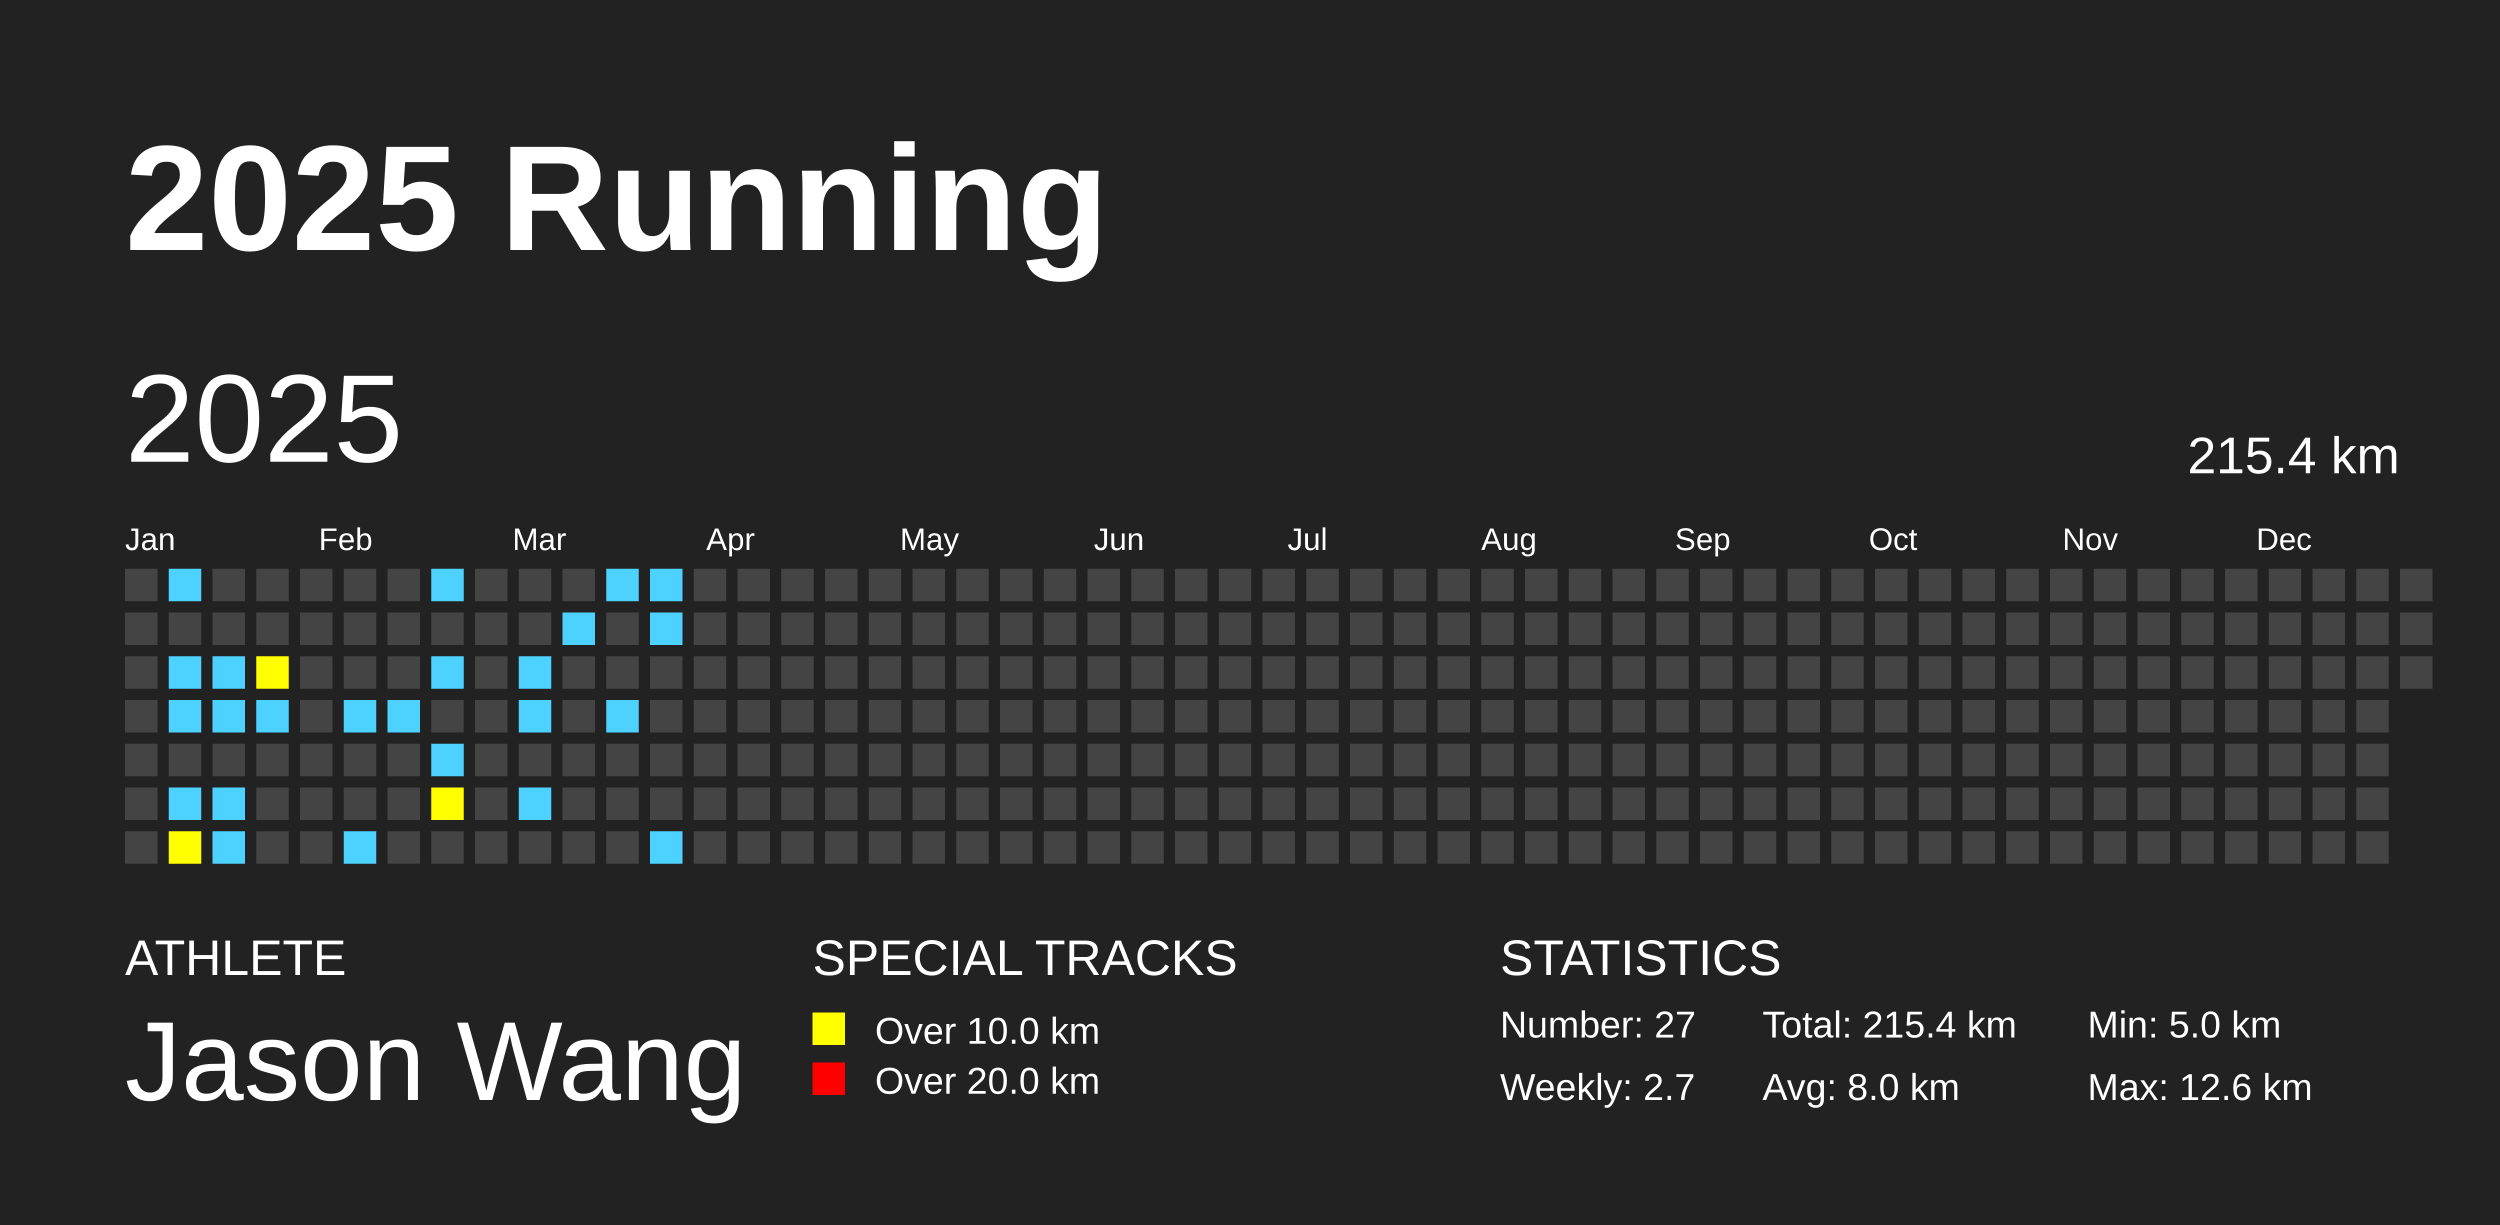
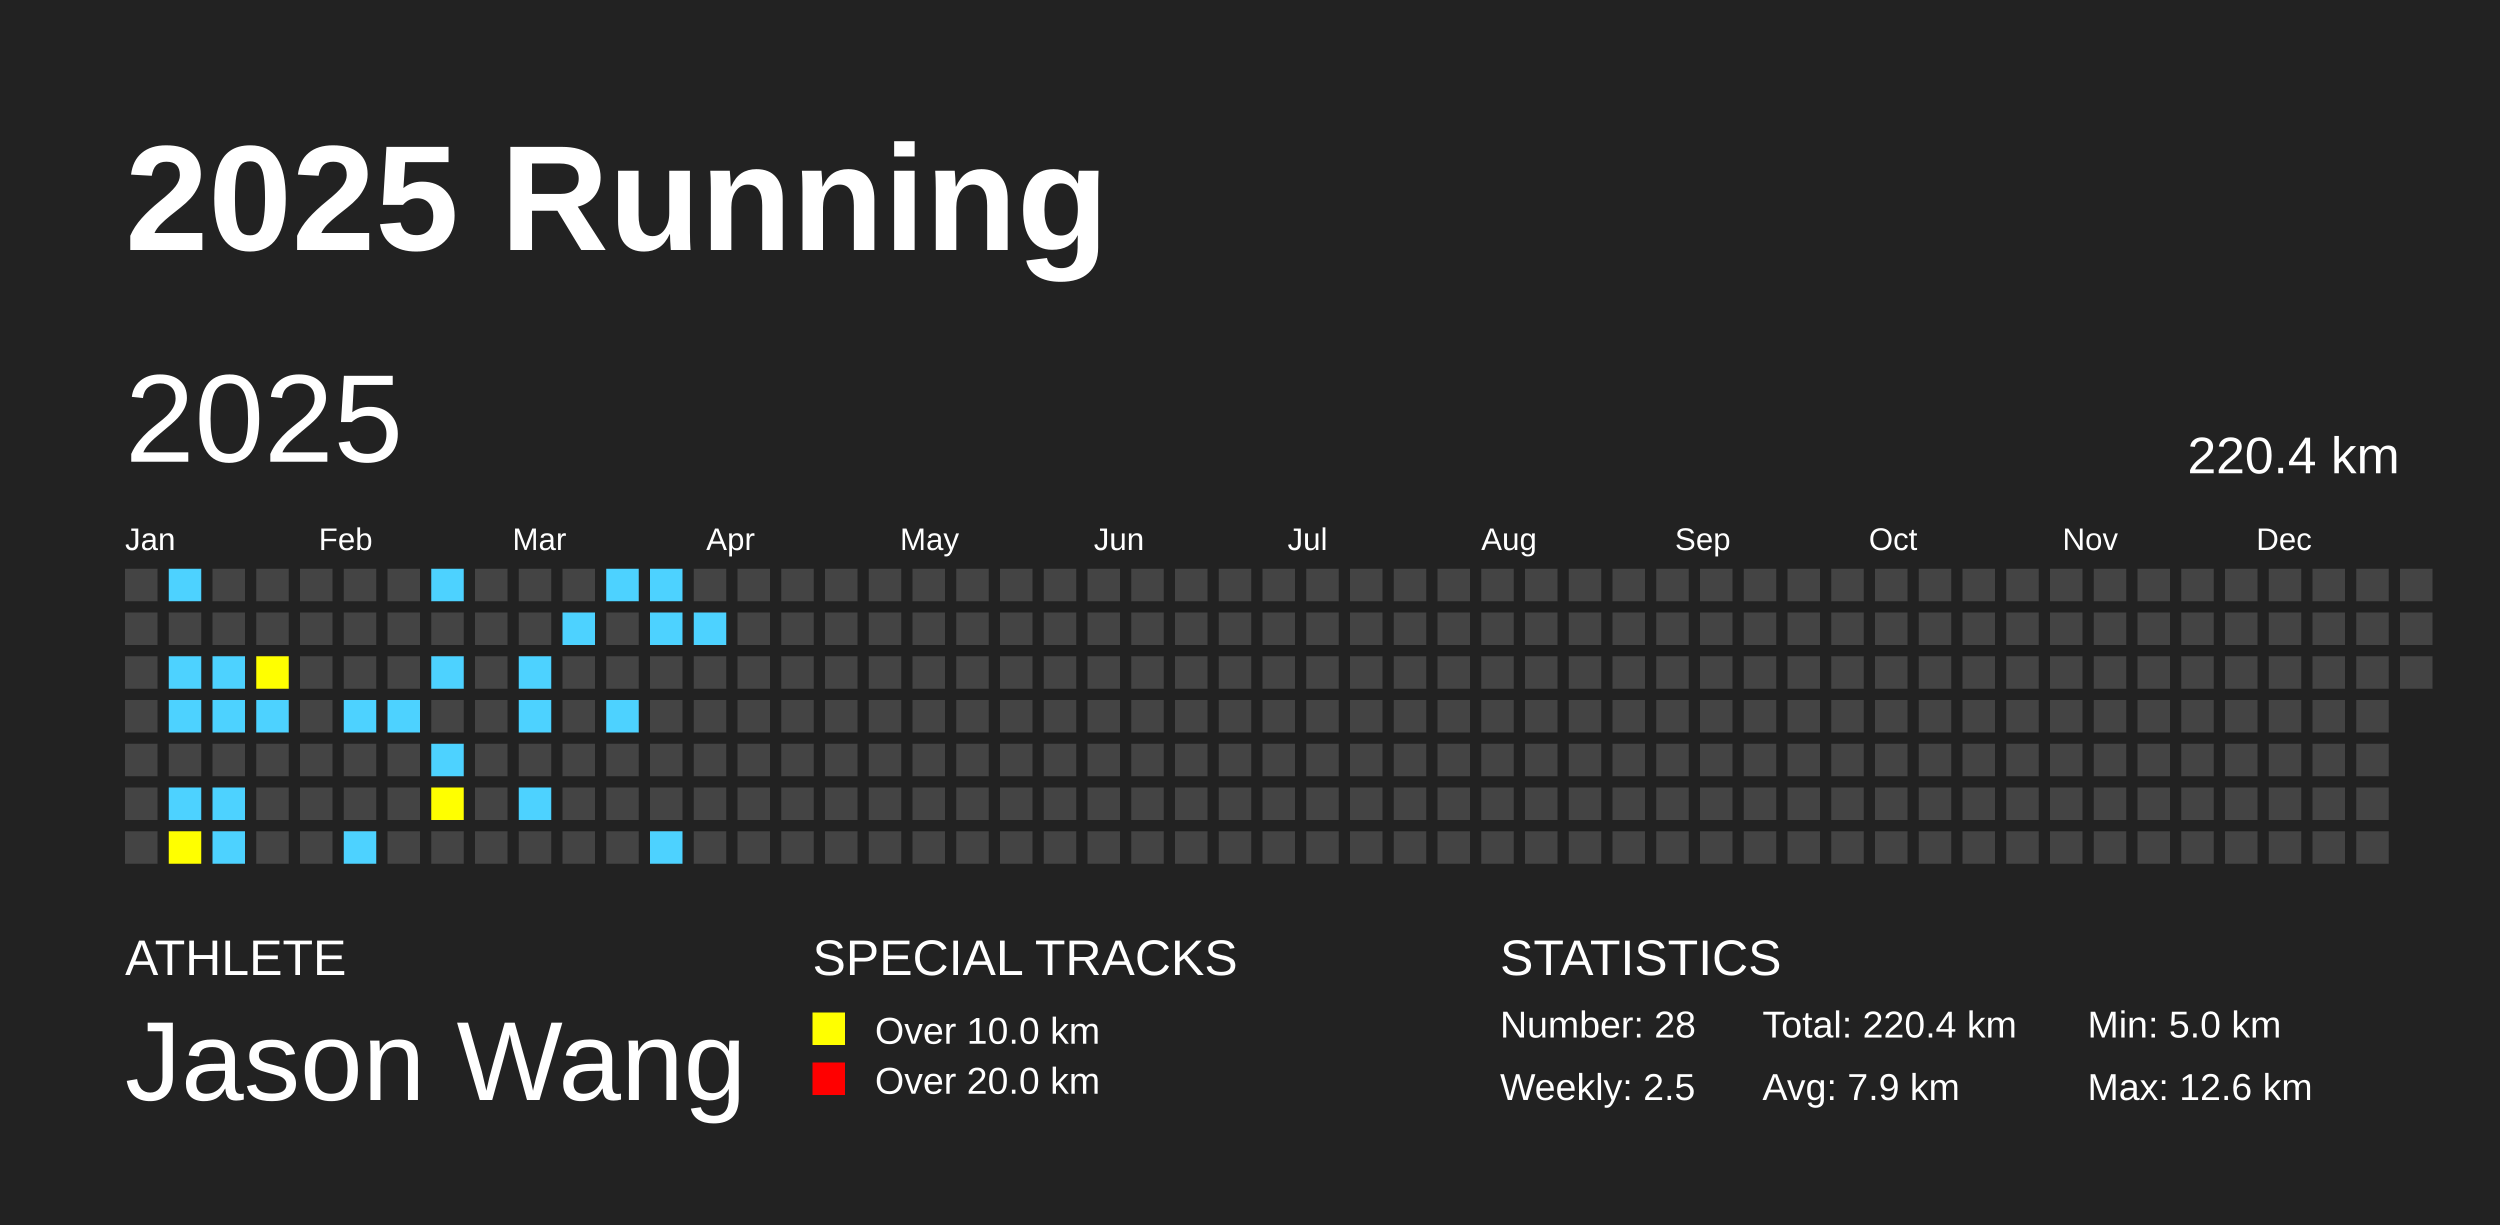
<svg xmlns="http://www.w3.org/2000/svg" baseProfile="full" height="98mm" version="1.1" viewBox="0,0,200,98" width="200mm">
  <defs />
  <rect fill="#222222" height="98" width="200" x="0" y="0" />
  <text fill="#FFFFFF" style="font-size:12px; font-family:Arial; font-weight:bold;" x="10" y="20">2025 Running</text>
  <text fill="#FFFFFF" style="font-size:4px; font-family:Arial" x="10" y="78">ATHLETE</text>
  <text fill="#FFFFFF" style="font-size:9px; font-family:Arial" x="10" y="88">Jason Wang</text>
  <text fill="#FFFFFF" style="font-size:4px; font-family:Arial" x="65" y="78">SPECIAL TRACKS</text>
  <rect fill="yellow" height="2.6" width="2.6" x="65" y="81" />
  <text fill="#FFFFFF" style="font-size:3px; font-family:Arial" x="70" y="83.5">Over 10.0 km</text>
  <rect fill="red" height="2.6" width="2.6" x="65" y="85" />
  <text fill="#FFFFFF" style="font-size:3px; font-family:Arial" x="70" y="87.5">Over 20.0 km</text>
  <text fill="#FFFFFF" style="font-size:4px; font-family:Arial" x="120" y="78">STATISTICS</text>
-   <text fill="#FFFFFF" style="font-size:3px; font-family:Arial" x="120" y="83">Number: 27</text>
-   <text fill="#FFFFFF" style="font-size:3px; font-family:Arial" x="120" y="88">Weekly: 2.7</text>
-   <text fill="#FFFFFF" style="font-size:3px; font-family:Arial" x="141" y="83">Total: 215.4 km</text>
-   <text fill="#FFFFFF" style="font-size:3px; font-family:Arial" x="141" y="88">Avg: 8.0 km</text>
+   <text fill="#FFFFFF" style="font-size:3px; font-family:Arial" x="120" y="83">Number: 28</text>
+   <text fill="#FFFFFF" style="font-size:3px; font-family:Arial" x="120" y="88">Weekly: 2.5</text>
+   <text fill="#FFFFFF" style="font-size:3px; font-family:Arial" x="141" y="83">Total: 220.4 km</text>
+   <text fill="#FFFFFF" style="font-size:3px; font-family:Arial" x="141" y="88">Avg: 7.9 km</text>
  <text fill="#FFFFFF" style="font-size:3px; font-family:Arial" x="167" y="83">Min: 5.0 km</text>
  <text fill="#FFFFFF" style="font-size:3px; font-family:Arial" x="167" y="88">Max: 12.6 km</text>
  <text dominant-baseline="hanging" fill="#FFFFFF" style="font-size:10.0px; font-family:Arial;" x="10" y="30">2025</text>
-   <text dominant-baseline="hanging" fill="#FFFFFF" style="font-size:4.125px; font-family:Arial;" x="175" y="35">215.4 km</text>
+   <text dominant-baseline="hanging" fill="#FFFFFF" style="font-size:4.125px; font-family:Arial;" x="175" y="35">220.4 km</text>
  <text fill="#FFFFFF" style="font-size:2.5px; font-family:Arial" x="10.0" y="44">Jan</text>
  <text fill="#FFFFFF" style="font-size:2.5px; font-family:Arial" x="25.5" y="44">Feb</text>
  <text fill="#FFFFFF" style="font-size:2.5px; font-family:Arial" x="41.0" y="44">Mar</text>
  <text fill="#FFFFFF" style="font-size:2.5px; font-family:Arial" x="56.5" y="44">Apr</text>
  <text fill="#FFFFFF" style="font-size:2.5px; font-family:Arial" x="72.0" y="44">May</text>
  <text fill="#FFFFFF" style="font-size:2.5px; font-family:Arial" x="87.5" y="44">Jun</text>
  <text fill="#FFFFFF" style="font-size:2.5px; font-family:Arial" x="103.0" y="44">Jul</text>
  <text fill="#FFFFFF" style="font-size:2.5px; font-family:Arial" x="118.5" y="44">Aug</text>
  <text fill="#FFFFFF" style="font-size:2.5px; font-family:Arial" x="134.0" y="44">Sep</text>
  <text fill="#FFFFFF" style="font-size:2.5px; font-family:Arial" x="149.5" y="44">Oct</text>
  <text fill="#FFFFFF" style="font-size:2.5px; font-family:Arial" x="165.0" y="44">Nov</text>
  <text fill="#FFFFFF" style="font-size:2.5px; font-family:Arial" x="180.5" y="44">Dec</text>
  <rect fill="#444444" height="2.6" width="2.6" x="10.0" y="45.5" />
  <rect fill="#444444" height="2.6" width="2.6" x="10.0" y="49.0" />
  <rect fill="#444444" height="2.6" width="2.6" x="10.0" y="52.5" />
  <rect fill="#444444" height="2.6" width="2.6" x="10.0" y="56.0" />
  <rect fill="#444444" height="2.6" width="2.6" x="10.0" y="59.5" />
  <rect fill="#444444" height="2.6" width="2.6" x="10.0" y="63.0" />
  <rect fill="#444444" height="2.6" width="2.6" x="10.0" y="66.5" />
  <rect fill="#4DD2FF" height="2.6" width="2.6" x="13.5" y="45.5" />
  <rect fill="#444444" height="2.6" width="2.6" x="13.5" y="49.0" />
  <rect fill="#4DD2FF" height="2.6" width="2.6" x="13.5" y="52.5" />
  <rect fill="#4DD2FF" height="2.6" width="2.6" x="13.5" y="56.0" />
  <rect fill="#444444" height="2.6" width="2.6" x="13.5" y="59.5" />
  <rect fill="#4DD2FF" height="2.6" width="2.6" x="13.5" y="63.0" />
  <rect fill="yellow" height="2.6" width="2.6" x="13.5" y="66.5" />
  <rect fill="#444444" height="2.6" width="2.6" x="17.0" y="45.5" />
  <rect fill="#444444" height="2.6" width="2.6" x="17.0" y="49.0" />
  <rect fill="#4DD2FF" height="2.6" width="2.6" x="17.0" y="52.5" />
  <rect fill="#4DD2FF" height="2.6" width="2.6" x="17.0" y="56.0" />
  <rect fill="#444444" height="2.6" width="2.6" x="17.0" y="59.5" />
  <rect fill="#4DD2FF" height="2.6" width="2.6" x="17.0" y="63.0" />
  <rect fill="#4DD2FF" height="2.6" width="2.6" x="17.0" y="66.5" />
  <rect fill="#444444" height="2.6" width="2.6" x="20.5" y="45.5" />
  <rect fill="#444444" height="2.6" width="2.6" x="20.5" y="49.0" />
  <rect fill="yellow" height="2.6" width="2.6" x="20.5" y="52.5" />
  <rect fill="#4DD2FF" height="2.6" width="2.6" x="20.5" y="56.0" />
  <rect fill="#444444" height="2.6" width="2.6" x="20.5" y="59.5" />
  <rect fill="#444444" height="2.6" width="2.6" x="20.5" y="63.0" />
  <rect fill="#444444" height="2.6" width="2.6" x="20.5" y="66.5" />
  <rect fill="#444444" height="2.6" width="2.6" x="24.0" y="45.5" />
  <rect fill="#444444" height="2.6" width="2.6" x="24.0" y="49.0" />
  <rect fill="#444444" height="2.6" width="2.6" x="24.0" y="52.5" />
  <rect fill="#444444" height="2.6" width="2.6" x="24.0" y="56.0" />
  <rect fill="#444444" height="2.6" width="2.6" x="24.0" y="59.5" />
  <rect fill="#444444" height="2.6" width="2.6" x="24.0" y="63.0" />
  <rect fill="#444444" height="2.6" width="2.6" x="24.0" y="66.5" />
  <rect fill="#444444" height="2.6" width="2.6" x="27.5" y="45.5" />
  <rect fill="#444444" height="2.6" width="2.6" x="27.5" y="49.0" />
  <rect fill="#444444" height="2.6" width="2.6" x="27.5" y="52.5" />
  <rect fill="#4DD2FF" height="2.6" width="2.6" x="27.5" y="56.0" />
  <rect fill="#444444" height="2.6" width="2.6" x="27.5" y="59.5" />
  <rect fill="#444444" height="2.6" width="2.6" x="27.5" y="63.0" />
  <rect fill="#4DD2FF" height="2.6" width="2.6" x="27.5" y="66.5" />
  <rect fill="#444444" height="2.6" width="2.6" x="31.0" y="45.5" />
  <rect fill="#444444" height="2.6" width="2.6" x="31.0" y="49.0" />
  <rect fill="#444444" height="2.6" width="2.6" x="31.0" y="52.5" />
  <rect fill="#4DD2FF" height="2.6" width="2.6" x="31.0" y="56.0" />
  <rect fill="#444444" height="2.6" width="2.6" x="31.0" y="59.5" />
  <rect fill="#444444" height="2.6" width="2.6" x="31.0" y="63.0" />
  <rect fill="#444444" height="2.6" width="2.6" x="31.0" y="66.5" />
  <rect fill="#4DD2FF" height="2.6" width="2.6" x="34.5" y="45.5" />
  <rect fill="#444444" height="2.6" width="2.6" x="34.5" y="49.0" />
  <rect fill="#4DD2FF" height="2.6" width="2.6" x="34.5" y="52.5" />
  <rect fill="#444444" height="2.6" width="2.6" x="34.5" y="56.0" />
  <rect fill="#4DD2FF" height="2.6" width="2.6" x="34.5" y="59.5" />
  <rect fill="yellow" height="2.6" width="2.6" x="34.5" y="63.0" />
  <rect fill="#444444" height="2.6" width="2.6" x="34.5" y="66.5" />
  <rect fill="#444444" height="2.6" width="2.6" x="38.0" y="45.5" />
  <rect fill="#444444" height="2.6" width="2.6" x="38.0" y="49.0" />
  <rect fill="#444444" height="2.6" width="2.6" x="38.0" y="52.5" />
  <rect fill="#444444" height="2.6" width="2.6" x="38.0" y="56.0" />
  <rect fill="#444444" height="2.6" width="2.6" x="38.0" y="59.5" />
  <rect fill="#444444" height="2.6" width="2.6" x="38.0" y="63.0" />
  <rect fill="#444444" height="2.6" width="2.6" x="38.0" y="66.5" />
  <rect fill="#444444" height="2.6" width="2.6" x="41.5" y="45.5" />
  <rect fill="#444444" height="2.6" width="2.6" x="41.5" y="49.0" />
  <rect fill="#4DD2FF" height="2.6" width="2.6" x="41.5" y="52.5" />
  <rect fill="#4DD2FF" height="2.6" width="2.6" x="41.5" y="56.0" />
  <rect fill="#444444" height="2.6" width="2.6" x="41.5" y="59.5" />
  <rect fill="#4DD2FF" height="2.6" width="2.6" x="41.5" y="63.0" />
  <rect fill="#444444" height="2.6" width="2.6" x="41.5" y="66.5" />
  <rect fill="#444444" height="2.6" width="2.6" x="45.0" y="45.5" />
  <rect fill="#4DD2FF" height="2.6" width="2.6" x="45.0" y="49.0" />
  <rect fill="#444444" height="2.6" width="2.6" x="45.0" y="52.5" />
  <rect fill="#444444" height="2.6" width="2.6" x="45.0" y="56.0" />
  <rect fill="#444444" height="2.6" width="2.6" x="45.0" y="59.5" />
  <rect fill="#444444" height="2.6" width="2.6" x="45.0" y="63.0" />
  <rect fill="#444444" height="2.6" width="2.6" x="45.0" y="66.5" />
  <rect fill="#4DD2FF" height="2.6" width="2.6" x="48.5" y="45.5" />
  <rect fill="#444444" height="2.6" width="2.6" x="48.5" y="49.0" />
  <rect fill="#444444" height="2.6" width="2.6" x="48.5" y="52.5" />
  <rect fill="#4DD2FF" height="2.6" width="2.6" x="48.5" y="56.0" />
  <rect fill="#444444" height="2.6" width="2.6" x="48.5" y="59.5" />
  <rect fill="#444444" height="2.6" width="2.6" x="48.5" y="63.0" />
  <rect fill="#444444" height="2.6" width="2.6" x="48.5" y="66.5" />
  <rect fill="#4DD2FF" height="2.6" width="2.6" x="52.0" y="45.5" />
  <rect fill="#4DD2FF" height="2.6" width="2.6" x="52.0" y="49.0" />
  <rect fill="#444444" height="2.6" width="2.6" x="52.0" y="52.5" />
  <rect fill="#444444" height="2.6" width="2.6" x="52.0" y="56.0" />
  <rect fill="#444444" height="2.6" width="2.6" x="52.0" y="59.5" />
  <rect fill="#444444" height="2.6" width="2.6" x="52.0" y="63.0" />
  <rect fill="#4DD2FF" height="2.6" width="2.6" x="52.0" y="66.5" />
  <rect fill="#444444" height="2.6" width="2.6" x="55.5" y="45.5" />
-   <rect fill="#444444" height="2.6" width="2.6" x="55.5" y="49.0" />
+   <rect fill="#4DD2FF" height="2.6" width="2.6" x="55.5" y="49.0" />
  <rect fill="#444444" height="2.6" width="2.6" x="55.5" y="52.5" />
  <rect fill="#444444" height="2.6" width="2.6" x="55.5" y="56.0" />
  <rect fill="#444444" height="2.6" width="2.6" x="55.5" y="59.5" />
  <rect fill="#444444" height="2.6" width="2.6" x="55.5" y="63.0" />
  <rect fill="#444444" height="2.6" width="2.6" x="55.5" y="66.5" />
  <rect fill="#444444" height="2.6" width="2.6" x="59.0" y="45.5" />
  <rect fill="#444444" height="2.6" width="2.6" x="59.0" y="49.0" />
  <rect fill="#444444" height="2.6" width="2.6" x="59.0" y="52.5" />
  <rect fill="#444444" height="2.6" width="2.6" x="59.0" y="56.0" />
  <rect fill="#444444" height="2.6" width="2.6" x="59.0" y="59.5" />
  <rect fill="#444444" height="2.6" width="2.6" x="59.0" y="63.0" />
  <rect fill="#444444" height="2.6" width="2.6" x="59.0" y="66.5" />
  <rect fill="#444444" height="2.6" width="2.6" x="62.5" y="45.5" />
  <rect fill="#444444" height="2.6" width="2.6" x="62.5" y="49.0" />
  <rect fill="#444444" height="2.6" width="2.6" x="62.5" y="52.5" />
  <rect fill="#444444" height="2.6" width="2.6" x="62.5" y="56.0" />
  <rect fill="#444444" height="2.6" width="2.6" x="62.5" y="59.5" />
  <rect fill="#444444" height="2.6" width="2.6" x="62.5" y="63.0" />
  <rect fill="#444444" height="2.6" width="2.6" x="62.5" y="66.5" />
  <rect fill="#444444" height="2.6" width="2.6" x="66.0" y="45.5" />
  <rect fill="#444444" height="2.6" width="2.6" x="66.0" y="49.0" />
  <rect fill="#444444" height="2.6" width="2.6" x="66.0" y="52.5" />
  <rect fill="#444444" height="2.6" width="2.6" x="66.0" y="56.0" />
  <rect fill="#444444" height="2.6" width="2.6" x="66.0" y="59.5" />
  <rect fill="#444444" height="2.6" width="2.6" x="66.0" y="63.0" />
  <rect fill="#444444" height="2.6" width="2.6" x="66.0" y="66.5" />
  <rect fill="#444444" height="2.6" width="2.6" x="69.5" y="45.5" />
  <rect fill="#444444" height="2.6" width="2.6" x="69.5" y="49.0" />
  <rect fill="#444444" height="2.6" width="2.6" x="69.5" y="52.5" />
  <rect fill="#444444" height="2.6" width="2.6" x="69.5" y="56.0" />
  <rect fill="#444444" height="2.6" width="2.6" x="69.5" y="59.5" />
  <rect fill="#444444" height="2.6" width="2.6" x="69.5" y="63.0" />
  <rect fill="#444444" height="2.6" width="2.6" x="69.5" y="66.5" />
  <rect fill="#444444" height="2.6" width="2.6" x="73.0" y="45.5" />
  <rect fill="#444444" height="2.6" width="2.6" x="73.0" y="49.0" />
  <rect fill="#444444" height="2.6" width="2.6" x="73.0" y="52.5" />
  <rect fill="#444444" height="2.6" width="2.6" x="73.0" y="56.0" />
  <rect fill="#444444" height="2.6" width="2.6" x="73.0" y="59.5" />
  <rect fill="#444444" height="2.6" width="2.6" x="73.0" y="63.0" />
  <rect fill="#444444" height="2.6" width="2.6" x="73.0" y="66.5" />
  <rect fill="#444444" height="2.6" width="2.6" x="76.5" y="45.5" />
  <rect fill="#444444" height="2.6" width="2.6" x="76.5" y="49.0" />
  <rect fill="#444444" height="2.6" width="2.6" x="76.5" y="52.5" />
  <rect fill="#444444" height="2.6" width="2.6" x="76.5" y="56.0" />
  <rect fill="#444444" height="2.6" width="2.6" x="76.5" y="59.5" />
  <rect fill="#444444" height="2.6" width="2.6" x="76.5" y="63.0" />
  <rect fill="#444444" height="2.6" width="2.6" x="76.5" y="66.5" />
  <rect fill="#444444" height="2.6" width="2.6" x="80.0" y="45.5" />
  <rect fill="#444444" height="2.6" width="2.6" x="80.0" y="49.0" />
  <rect fill="#444444" height="2.6" width="2.6" x="80.0" y="52.5" />
  <rect fill="#444444" height="2.6" width="2.6" x="80.0" y="56.0" />
  <rect fill="#444444" height="2.6" width="2.6" x="80.0" y="59.5" />
  <rect fill="#444444" height="2.6" width="2.6" x="80.0" y="63.0" />
  <rect fill="#444444" height="2.6" width="2.6" x="80.0" y="66.5" />
  <rect fill="#444444" height="2.6" width="2.6" x="83.5" y="45.5" />
  <rect fill="#444444" height="2.6" width="2.6" x="83.5" y="49.0" />
  <rect fill="#444444" height="2.6" width="2.6" x="83.5" y="52.5" />
  <rect fill="#444444" height="2.6" width="2.6" x="83.5" y="56.0" />
  <rect fill="#444444" height="2.6" width="2.6" x="83.5" y="59.5" />
  <rect fill="#444444" height="2.6" width="2.6" x="83.5" y="63.0" />
  <rect fill="#444444" height="2.6" width="2.6" x="83.5" y="66.5" />
  <rect fill="#444444" height="2.6" width="2.6" x="87.0" y="45.5" />
  <rect fill="#444444" height="2.6" width="2.6" x="87.0" y="49.0" />
  <rect fill="#444444" height="2.6" width="2.6" x="87.0" y="52.5" />
  <rect fill="#444444" height="2.6" width="2.6" x="87.0" y="56.0" />
  <rect fill="#444444" height="2.6" width="2.6" x="87.0" y="59.5" />
  <rect fill="#444444" height="2.6" width="2.6" x="87.0" y="63.0" />
  <rect fill="#444444" height="2.6" width="2.6" x="87.0" y="66.5" />
  <rect fill="#444444" height="2.6" width="2.6" x="90.5" y="45.5" />
  <rect fill="#444444" height="2.6" width="2.6" x="90.5" y="49.0" />
  <rect fill="#444444" height="2.6" width="2.6" x="90.5" y="52.5" />
  <rect fill="#444444" height="2.6" width="2.6" x="90.5" y="56.0" />
  <rect fill="#444444" height="2.6" width="2.6" x="90.5" y="59.5" />
  <rect fill="#444444" height="2.6" width="2.6" x="90.5" y="63.0" />
  <rect fill="#444444" height="2.6" width="2.6" x="90.5" y="66.5" />
  <rect fill="#444444" height="2.6" width="2.6" x="94.0" y="45.5" />
  <rect fill="#444444" height="2.6" width="2.6" x="94.0" y="49.0" />
  <rect fill="#444444" height="2.6" width="2.6" x="94.0" y="52.5" />
  <rect fill="#444444" height="2.6" width="2.6" x="94.0" y="56.0" />
  <rect fill="#444444" height="2.6" width="2.6" x="94.0" y="59.5" />
  <rect fill="#444444" height="2.6" width="2.6" x="94.0" y="63.0" />
  <rect fill="#444444" height="2.6" width="2.6" x="94.0" y="66.5" />
  <rect fill="#444444" height="2.6" width="2.6" x="97.5" y="45.5" />
  <rect fill="#444444" height="2.6" width="2.6" x="97.5" y="49.0" />
  <rect fill="#444444" height="2.6" width="2.6" x="97.5" y="52.5" />
  <rect fill="#444444" height="2.6" width="2.6" x="97.5" y="56.0" />
  <rect fill="#444444" height="2.6" width="2.6" x="97.5" y="59.5" />
  <rect fill="#444444" height="2.6" width="2.6" x="97.5" y="63.0" />
  <rect fill="#444444" height="2.6" width="2.6" x="97.5" y="66.5" />
  <rect fill="#444444" height="2.6" width="2.6" x="101.0" y="45.5" />
  <rect fill="#444444" height="2.6" width="2.6" x="101.0" y="49.0" />
  <rect fill="#444444" height="2.6" width="2.6" x="101.0" y="52.5" />
  <rect fill="#444444" height="2.6" width="2.6" x="101.0" y="56.0" />
  <rect fill="#444444" height="2.6" width="2.6" x="101.0" y="59.5" />
  <rect fill="#444444" height="2.6" width="2.6" x="101.0" y="63.0" />
  <rect fill="#444444" height="2.6" width="2.6" x="101.0" y="66.5" />
  <rect fill="#444444" height="2.6" width="2.6" x="104.5" y="45.5" />
  <rect fill="#444444" height="2.6" width="2.6" x="104.5" y="49.0" />
  <rect fill="#444444" height="2.6" width="2.6" x="104.5" y="52.5" />
  <rect fill="#444444" height="2.6" width="2.6" x="104.5" y="56.0" />
  <rect fill="#444444" height="2.6" width="2.6" x="104.5" y="59.5" />
  <rect fill="#444444" height="2.6" width="2.6" x="104.5" y="63.0" />
  <rect fill="#444444" height="2.6" width="2.6" x="104.5" y="66.5" />
  <rect fill="#444444" height="2.6" width="2.6" x="108.0" y="45.5" />
  <rect fill="#444444" height="2.6" width="2.6" x="108.0" y="49.0" />
  <rect fill="#444444" height="2.6" width="2.6" x="108.0" y="52.5" />
  <rect fill="#444444" height="2.6" width="2.6" x="108.0" y="56.0" />
  <rect fill="#444444" height="2.6" width="2.6" x="108.0" y="59.5" />
  <rect fill="#444444" height="2.6" width="2.6" x="108.0" y="63.0" />
  <rect fill="#444444" height="2.6" width="2.6" x="108.0" y="66.5" />
  <rect fill="#444444" height="2.6" width="2.6" x="111.5" y="45.5" />
  <rect fill="#444444" height="2.6" width="2.6" x="111.5" y="49.0" />
  <rect fill="#444444" height="2.6" width="2.6" x="111.5" y="52.5" />
  <rect fill="#444444" height="2.6" width="2.6" x="111.5" y="56.0" />
  <rect fill="#444444" height="2.6" width="2.6" x="111.5" y="59.5" />
  <rect fill="#444444" height="2.6" width="2.6" x="111.5" y="63.0" />
  <rect fill="#444444" height="2.6" width="2.6" x="111.5" y="66.5" />
  <rect fill="#444444" height="2.6" width="2.6" x="115.0" y="45.5" />
  <rect fill="#444444" height="2.6" width="2.6" x="115.0" y="49.0" />
  <rect fill="#444444" height="2.6" width="2.6" x="115.0" y="52.5" />
  <rect fill="#444444" height="2.6" width="2.6" x="115.0" y="56.0" />
  <rect fill="#444444" height="2.6" width="2.6" x="115.0" y="59.5" />
  <rect fill="#444444" height="2.6" width="2.6" x="115.0" y="63.0" />
  <rect fill="#444444" height="2.6" width="2.6" x="115.0" y="66.5" />
  <rect fill="#444444" height="2.6" width="2.6" x="118.5" y="45.5" />
  <rect fill="#444444" height="2.6" width="2.6" x="118.5" y="49.0" />
  <rect fill="#444444" height="2.6" width="2.6" x="118.5" y="52.5" />
  <rect fill="#444444" height="2.6" width="2.6" x="118.5" y="56.0" />
  <rect fill="#444444" height="2.6" width="2.6" x="118.5" y="59.5" />
  <rect fill="#444444" height="2.6" width="2.6" x="118.5" y="63.0" />
  <rect fill="#444444" height="2.6" width="2.6" x="118.5" y="66.5" />
  <rect fill="#444444" height="2.6" width="2.6" x="122.0" y="45.5" />
  <rect fill="#444444" height="2.6" width="2.6" x="122.0" y="49.0" />
  <rect fill="#444444" height="2.6" width="2.6" x="122.0" y="52.5" />
  <rect fill="#444444" height="2.6" width="2.6" x="122.0" y="56.0" />
  <rect fill="#444444" height="2.6" width="2.6" x="122.0" y="59.5" />
  <rect fill="#444444" height="2.6" width="2.6" x="122.0" y="63.0" />
  <rect fill="#444444" height="2.6" width="2.6" x="122.0" y="66.5" />
  <rect fill="#444444" height="2.6" width="2.6" x="125.5" y="45.5" />
  <rect fill="#444444" height="2.6" width="2.6" x="125.5" y="49.0" />
  <rect fill="#444444" height="2.6" width="2.6" x="125.5" y="52.5" />
  <rect fill="#444444" height="2.6" width="2.6" x="125.5" y="56.0" />
  <rect fill="#444444" height="2.6" width="2.6" x="125.5" y="59.5" />
  <rect fill="#444444" height="2.6" width="2.6" x="125.5" y="63.0" />
  <rect fill="#444444" height="2.6" width="2.6" x="125.5" y="66.5" />
  <rect fill="#444444" height="2.6" width="2.6" x="129.0" y="45.5" />
  <rect fill="#444444" height="2.6" width="2.6" x="129.0" y="49.0" />
  <rect fill="#444444" height="2.6" width="2.6" x="129.0" y="52.5" />
  <rect fill="#444444" height="2.6" width="2.6" x="129.0" y="56.0" />
  <rect fill="#444444" height="2.6" width="2.6" x="129.0" y="59.5" />
  <rect fill="#444444" height="2.6" width="2.6" x="129.0" y="63.0" />
  <rect fill="#444444" height="2.6" width="2.6" x="129.0" y="66.5" />
  <rect fill="#444444" height="2.6" width="2.6" x="132.5" y="45.5" />
  <rect fill="#444444" height="2.6" width="2.6" x="132.5" y="49.0" />
  <rect fill="#444444" height="2.6" width="2.6" x="132.5" y="52.5" />
  <rect fill="#444444" height="2.6" width="2.6" x="132.5" y="56.0" />
  <rect fill="#444444" height="2.6" width="2.6" x="132.5" y="59.5" />
  <rect fill="#444444" height="2.6" width="2.6" x="132.5" y="63.0" />
  <rect fill="#444444" height="2.6" width="2.6" x="132.5" y="66.5" />
  <rect fill="#444444" height="2.6" width="2.6" x="136.0" y="45.5" />
  <rect fill="#444444" height="2.6" width="2.6" x="136.0" y="49.0" />
  <rect fill="#444444" height="2.6" width="2.6" x="136.0" y="52.5" />
  <rect fill="#444444" height="2.6" width="2.6" x="136.0" y="56.0" />
  <rect fill="#444444" height="2.6" width="2.6" x="136.0" y="59.5" />
  <rect fill="#444444" height="2.6" width="2.6" x="136.0" y="63.0" />
  <rect fill="#444444" height="2.6" width="2.6" x="136.0" y="66.5" />
  <rect fill="#444444" height="2.6" width="2.6" x="139.5" y="45.5" />
  <rect fill="#444444" height="2.6" width="2.6" x="139.5" y="49.0" />
  <rect fill="#444444" height="2.6" width="2.6" x="139.5" y="52.5" />
  <rect fill="#444444" height="2.6" width="2.6" x="139.5" y="56.0" />
  <rect fill="#444444" height="2.6" width="2.6" x="139.5" y="59.5" />
  <rect fill="#444444" height="2.6" width="2.6" x="139.5" y="63.0" />
  <rect fill="#444444" height="2.6" width="2.6" x="139.5" y="66.5" />
  <rect fill="#444444" height="2.6" width="2.6" x="143.0" y="45.5" />
  <rect fill="#444444" height="2.6" width="2.6" x="143.0" y="49.0" />
  <rect fill="#444444" height="2.6" width="2.6" x="143.0" y="52.5" />
  <rect fill="#444444" height="2.6" width="2.6" x="143.0" y="56.0" />
  <rect fill="#444444" height="2.6" width="2.6" x="143.0" y="59.5" />
  <rect fill="#444444" height="2.6" width="2.6" x="143.0" y="63.0" />
  <rect fill="#444444" height="2.6" width="2.6" x="143.0" y="66.5" />
  <rect fill="#444444" height="2.6" width="2.6" x="146.5" y="45.5" />
  <rect fill="#444444" height="2.6" width="2.6" x="146.5" y="49.0" />
  <rect fill="#444444" height="2.6" width="2.6" x="146.5" y="52.5" />
  <rect fill="#444444" height="2.6" width="2.6" x="146.5" y="56.0" />
  <rect fill="#444444" height="2.6" width="2.6" x="146.5" y="59.5" />
  <rect fill="#444444" height="2.6" width="2.6" x="146.5" y="63.0" />
  <rect fill="#444444" height="2.6" width="2.6" x="146.5" y="66.5" />
  <rect fill="#444444" height="2.6" width="2.6" x="150.0" y="45.5" />
  <rect fill="#444444" height="2.6" width="2.6" x="150.0" y="49.0" />
  <rect fill="#444444" height="2.6" width="2.6" x="150.0" y="52.5" />
  <rect fill="#444444" height="2.6" width="2.6" x="150.0" y="56.0" />
  <rect fill="#444444" height="2.6" width="2.6" x="150.0" y="59.5" />
  <rect fill="#444444" height="2.6" width="2.6" x="150.0" y="63.0" />
  <rect fill="#444444" height="2.6" width="2.6" x="150.0" y="66.5" />
  <rect fill="#444444" height="2.6" width="2.6" x="153.5" y="45.5" />
  <rect fill="#444444" height="2.6" width="2.6" x="153.5" y="49.0" />
  <rect fill="#444444" height="2.6" width="2.6" x="153.5" y="52.5" />
  <rect fill="#444444" height="2.6" width="2.6" x="153.5" y="56.0" />
  <rect fill="#444444" height="2.6" width="2.6" x="153.5" y="59.5" />
  <rect fill="#444444" height="2.6" width="2.6" x="153.5" y="63.0" />
  <rect fill="#444444" height="2.6" width="2.6" x="153.5" y="66.5" />
  <rect fill="#444444" height="2.6" width="2.6" x="157.0" y="45.5" />
  <rect fill="#444444" height="2.6" width="2.6" x="157.0" y="49.0" />
  <rect fill="#444444" height="2.6" width="2.6" x="157.0" y="52.5" />
  <rect fill="#444444" height="2.6" width="2.6" x="157.0" y="56.0" />
  <rect fill="#444444" height="2.6" width="2.6" x="157.0" y="59.5" />
  <rect fill="#444444" height="2.6" width="2.6" x="157.0" y="63.0" />
  <rect fill="#444444" height="2.6" width="2.6" x="157.0" y="66.5" />
  <rect fill="#444444" height="2.6" width="2.6" x="160.5" y="45.5" />
  <rect fill="#444444" height="2.6" width="2.6" x="160.5" y="49.0" />
  <rect fill="#444444" height="2.6" width="2.6" x="160.5" y="52.5" />
  <rect fill="#444444" height="2.6" width="2.6" x="160.5" y="56.0" />
  <rect fill="#444444" height="2.6" width="2.6" x="160.5" y="59.5" />
  <rect fill="#444444" height="2.6" width="2.6" x="160.5" y="63.0" />
  <rect fill="#444444" height="2.6" width="2.6" x="160.5" y="66.5" />
  <rect fill="#444444" height="2.6" width="2.6" x="164.0" y="45.5" />
  <rect fill="#444444" height="2.6" width="2.6" x="164.0" y="49.0" />
  <rect fill="#444444" height="2.6" width="2.6" x="164.0" y="52.5" />
  <rect fill="#444444" height="2.6" width="2.6" x="164.0" y="56.0" />
  <rect fill="#444444" height="2.6" width="2.6" x="164.0" y="59.5" />
  <rect fill="#444444" height="2.6" width="2.6" x="164.0" y="63.0" />
  <rect fill="#444444" height="2.6" width="2.6" x="164.0" y="66.5" />
  <rect fill="#444444" height="2.6" width="2.6" x="167.5" y="45.5" />
  <rect fill="#444444" height="2.6" width="2.6" x="167.5" y="49.0" />
  <rect fill="#444444" height="2.6" width="2.6" x="167.5" y="52.5" />
  <rect fill="#444444" height="2.6" width="2.6" x="167.5" y="56.0" />
  <rect fill="#444444" height="2.6" width="2.6" x="167.5" y="59.5" />
  <rect fill="#444444" height="2.6" width="2.6" x="167.5" y="63.0" />
  <rect fill="#444444" height="2.6" width="2.6" x="167.5" y="66.5" />
  <rect fill="#444444" height="2.6" width="2.6" x="171.0" y="45.5" />
  <rect fill="#444444" height="2.6" width="2.6" x="171.0" y="49.0" />
  <rect fill="#444444" height="2.6" width="2.6" x="171.0" y="52.5" />
  <rect fill="#444444" height="2.6" width="2.6" x="171.0" y="56.0" />
  <rect fill="#444444" height="2.6" width="2.6" x="171.0" y="59.5" />
  <rect fill="#444444" height="2.6" width="2.6" x="171.0" y="63.0" />
  <rect fill="#444444" height="2.6" width="2.6" x="171.0" y="66.5" />
  <rect fill="#444444" height="2.6" width="2.6" x="174.5" y="45.5" />
  <rect fill="#444444" height="2.6" width="2.6" x="174.5" y="49.0" />
  <rect fill="#444444" height="2.6" width="2.6" x="174.5" y="52.5" />
  <rect fill="#444444" height="2.6" width="2.6" x="174.5" y="56.0" />
  <rect fill="#444444" height="2.6" width="2.6" x="174.5" y="59.5" />
  <rect fill="#444444" height="2.6" width="2.6" x="174.5" y="63.0" />
  <rect fill="#444444" height="2.6" width="2.6" x="174.5" y="66.5" />
  <rect fill="#444444" height="2.6" width="2.6" x="178.0" y="45.5" />
  <rect fill="#444444" height="2.6" width="2.6" x="178.0" y="49.0" />
  <rect fill="#444444" height="2.6" width="2.6" x="178.0" y="52.5" />
  <rect fill="#444444" height="2.6" width="2.6" x="178.0" y="56.0" />
  <rect fill="#444444" height="2.6" width="2.6" x="178.0" y="59.5" />
  <rect fill="#444444" height="2.6" width="2.6" x="178.0" y="63.0" />
  <rect fill="#444444" height="2.6" width="2.6" x="178.0" y="66.5" />
  <rect fill="#444444" height="2.6" width="2.6" x="181.5" y="45.5" />
  <rect fill="#444444" height="2.6" width="2.6" x="181.5" y="49.0" />
  <rect fill="#444444" height="2.6" width="2.6" x="181.5" y="52.5" />
  <rect fill="#444444" height="2.6" width="2.6" x="181.5" y="56.0" />
  <rect fill="#444444" height="2.6" width="2.6" x="181.5" y="59.5" />
  <rect fill="#444444" height="2.6" width="2.6" x="181.5" y="63.0" />
  <rect fill="#444444" height="2.6" width="2.6" x="181.5" y="66.5" />
  <rect fill="#444444" height="2.6" width="2.6" x="185.0" y="45.5" />
  <rect fill="#444444" height="2.6" width="2.6" x="185.0" y="49.0" />
  <rect fill="#444444" height="2.6" width="2.6" x="185.0" y="52.5" />
  <rect fill="#444444" height="2.6" width="2.6" x="185.0" y="56.0" />
  <rect fill="#444444" height="2.6" width="2.6" x="185.0" y="59.5" />
  <rect fill="#444444" height="2.6" width="2.6" x="185.0" y="63.0" />
  <rect fill="#444444" height="2.6" width="2.6" x="185.0" y="66.5" />
  <rect fill="#444444" height="2.6" width="2.6" x="188.5" y="45.5" />
  <rect fill="#444444" height="2.6" width="2.6" x="188.5" y="49.0" />
  <rect fill="#444444" height="2.6" width="2.6" x="188.5" y="52.5" />
  <rect fill="#444444" height="2.6" width="2.6" x="188.5" y="56.0" />
  <rect fill="#444444" height="2.6" width="2.6" x="188.5" y="59.5" />
  <rect fill="#444444" height="2.6" width="2.6" x="188.5" y="63.0" />
  <rect fill="#444444" height="2.6" width="2.6" x="188.5" y="66.5" />
  <rect fill="#444444" height="2.6" width="2.6" x="192.0" y="45.5" />
  <rect fill="#444444" height="2.6" width="2.6" x="192.0" y="49.0" />
  <rect fill="#444444" height="2.6" width="2.6" x="192.0" y="52.5" />
</svg>
